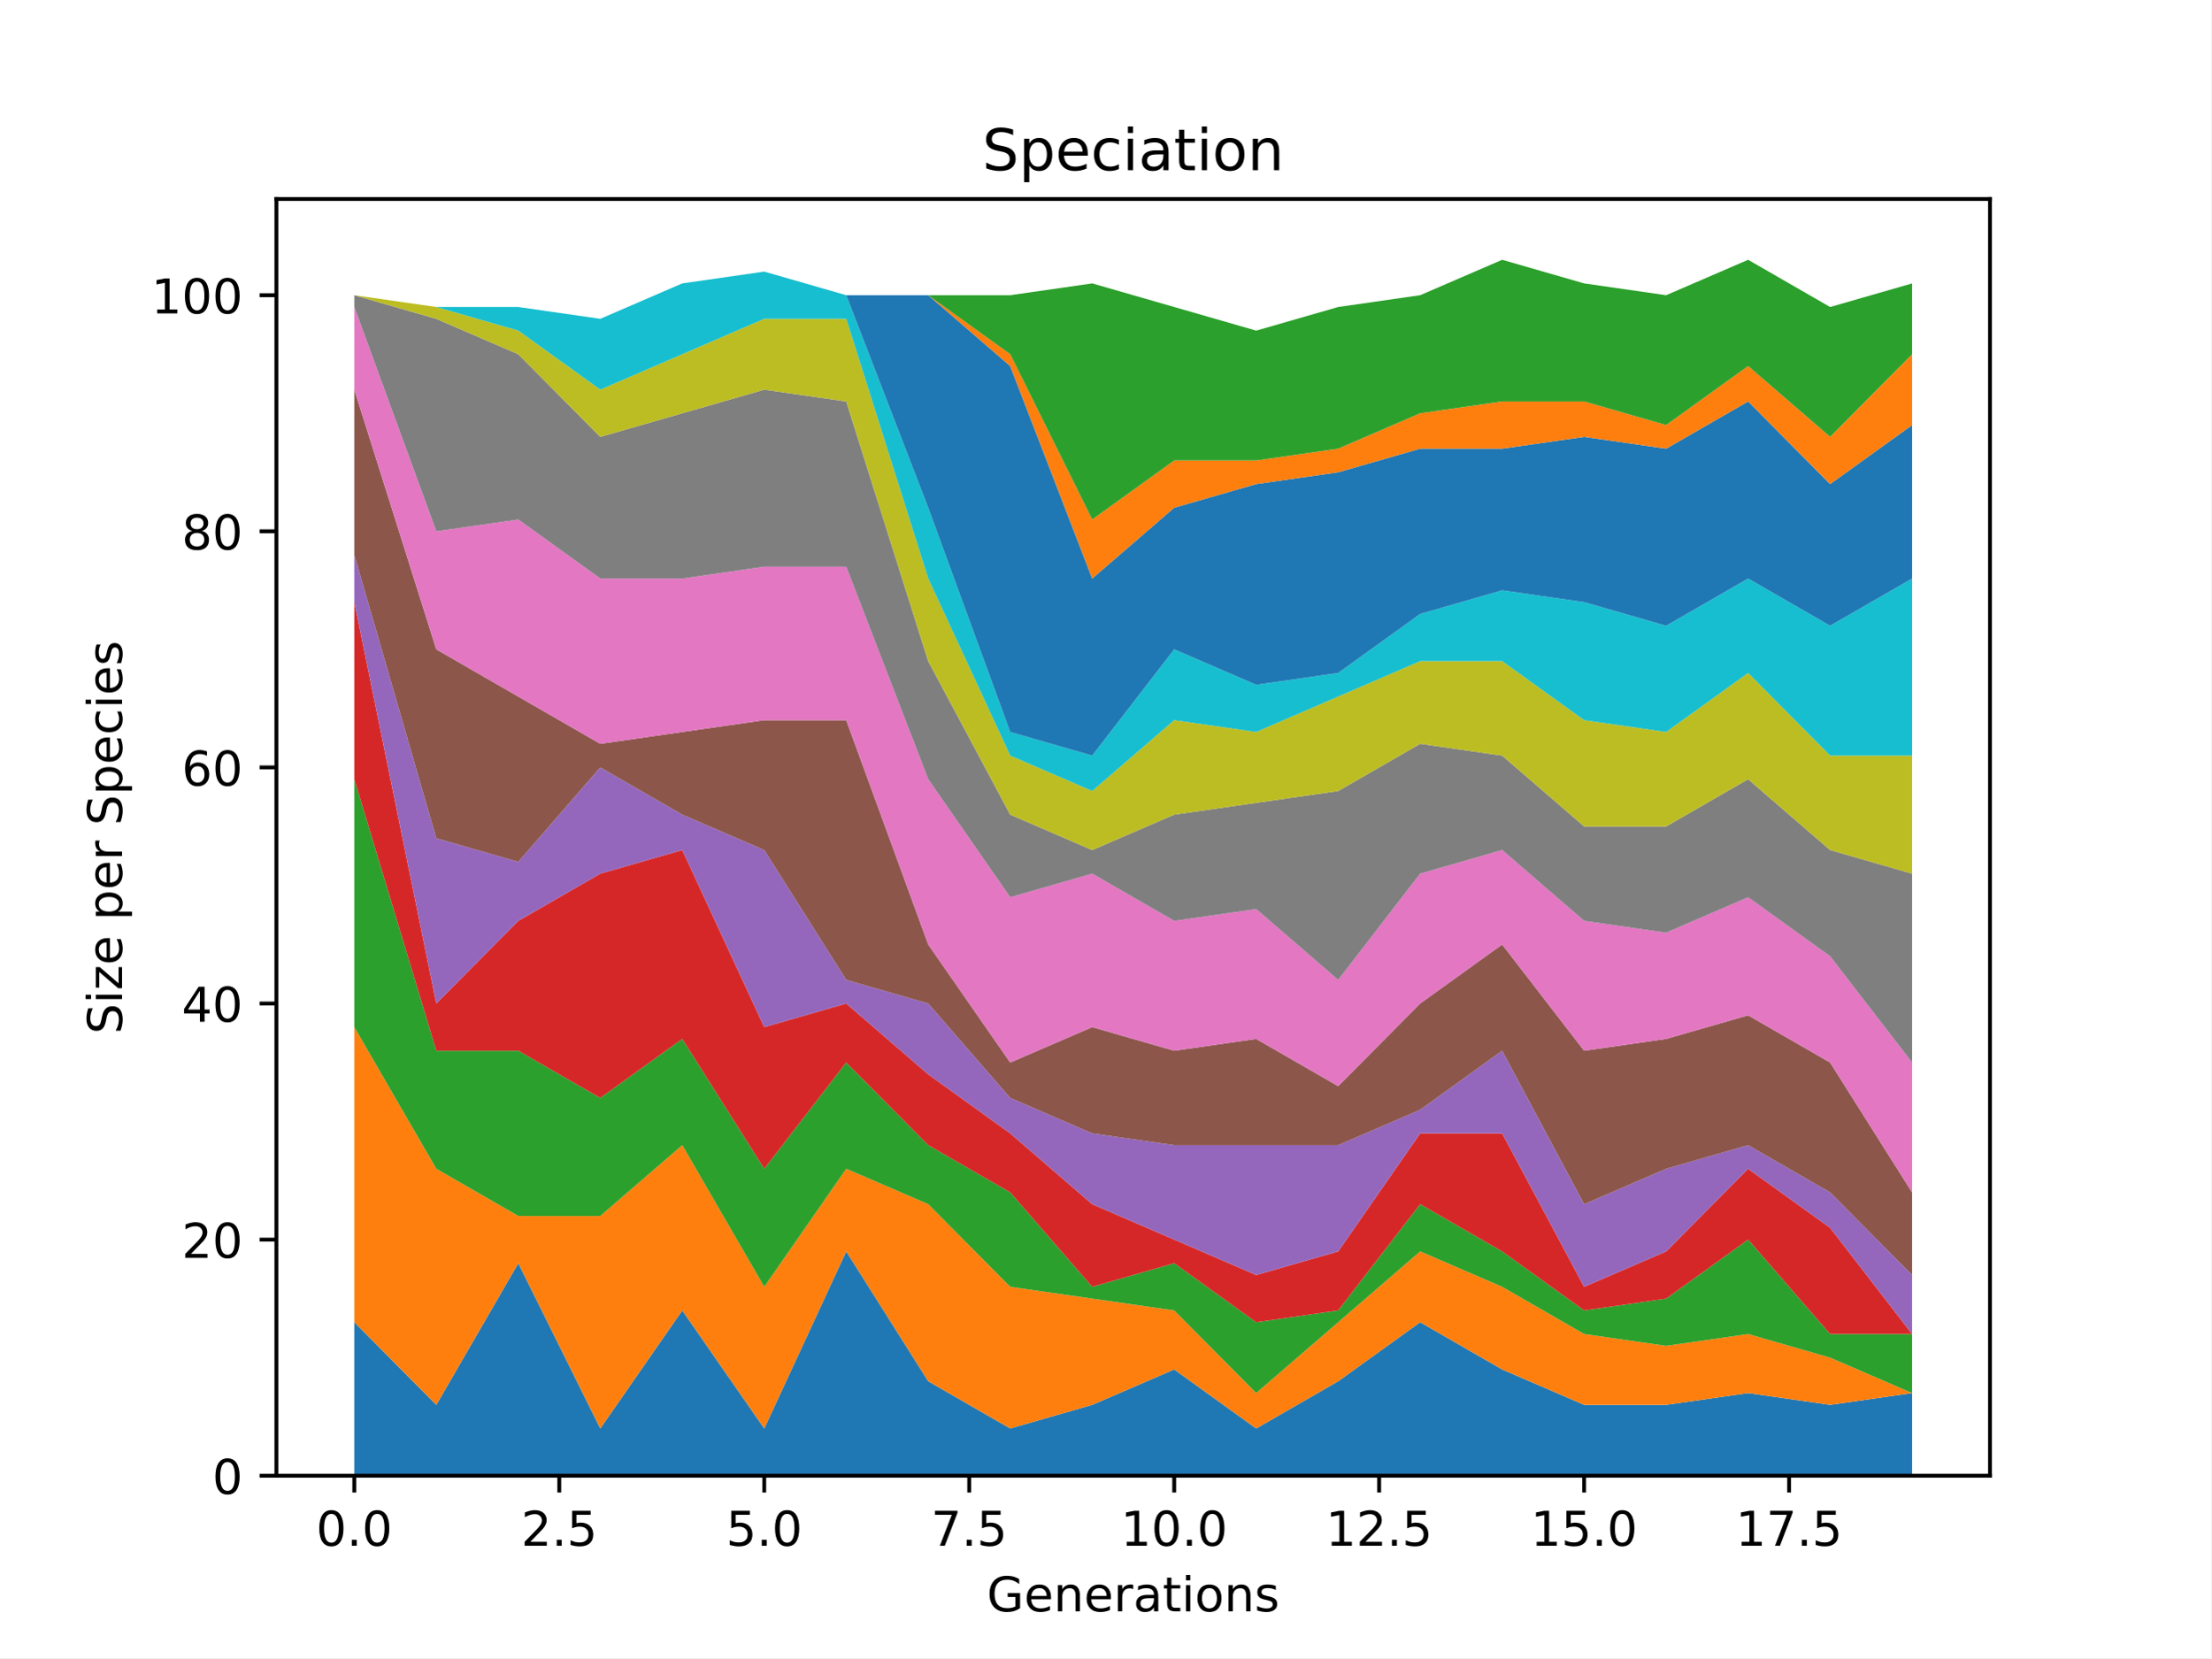
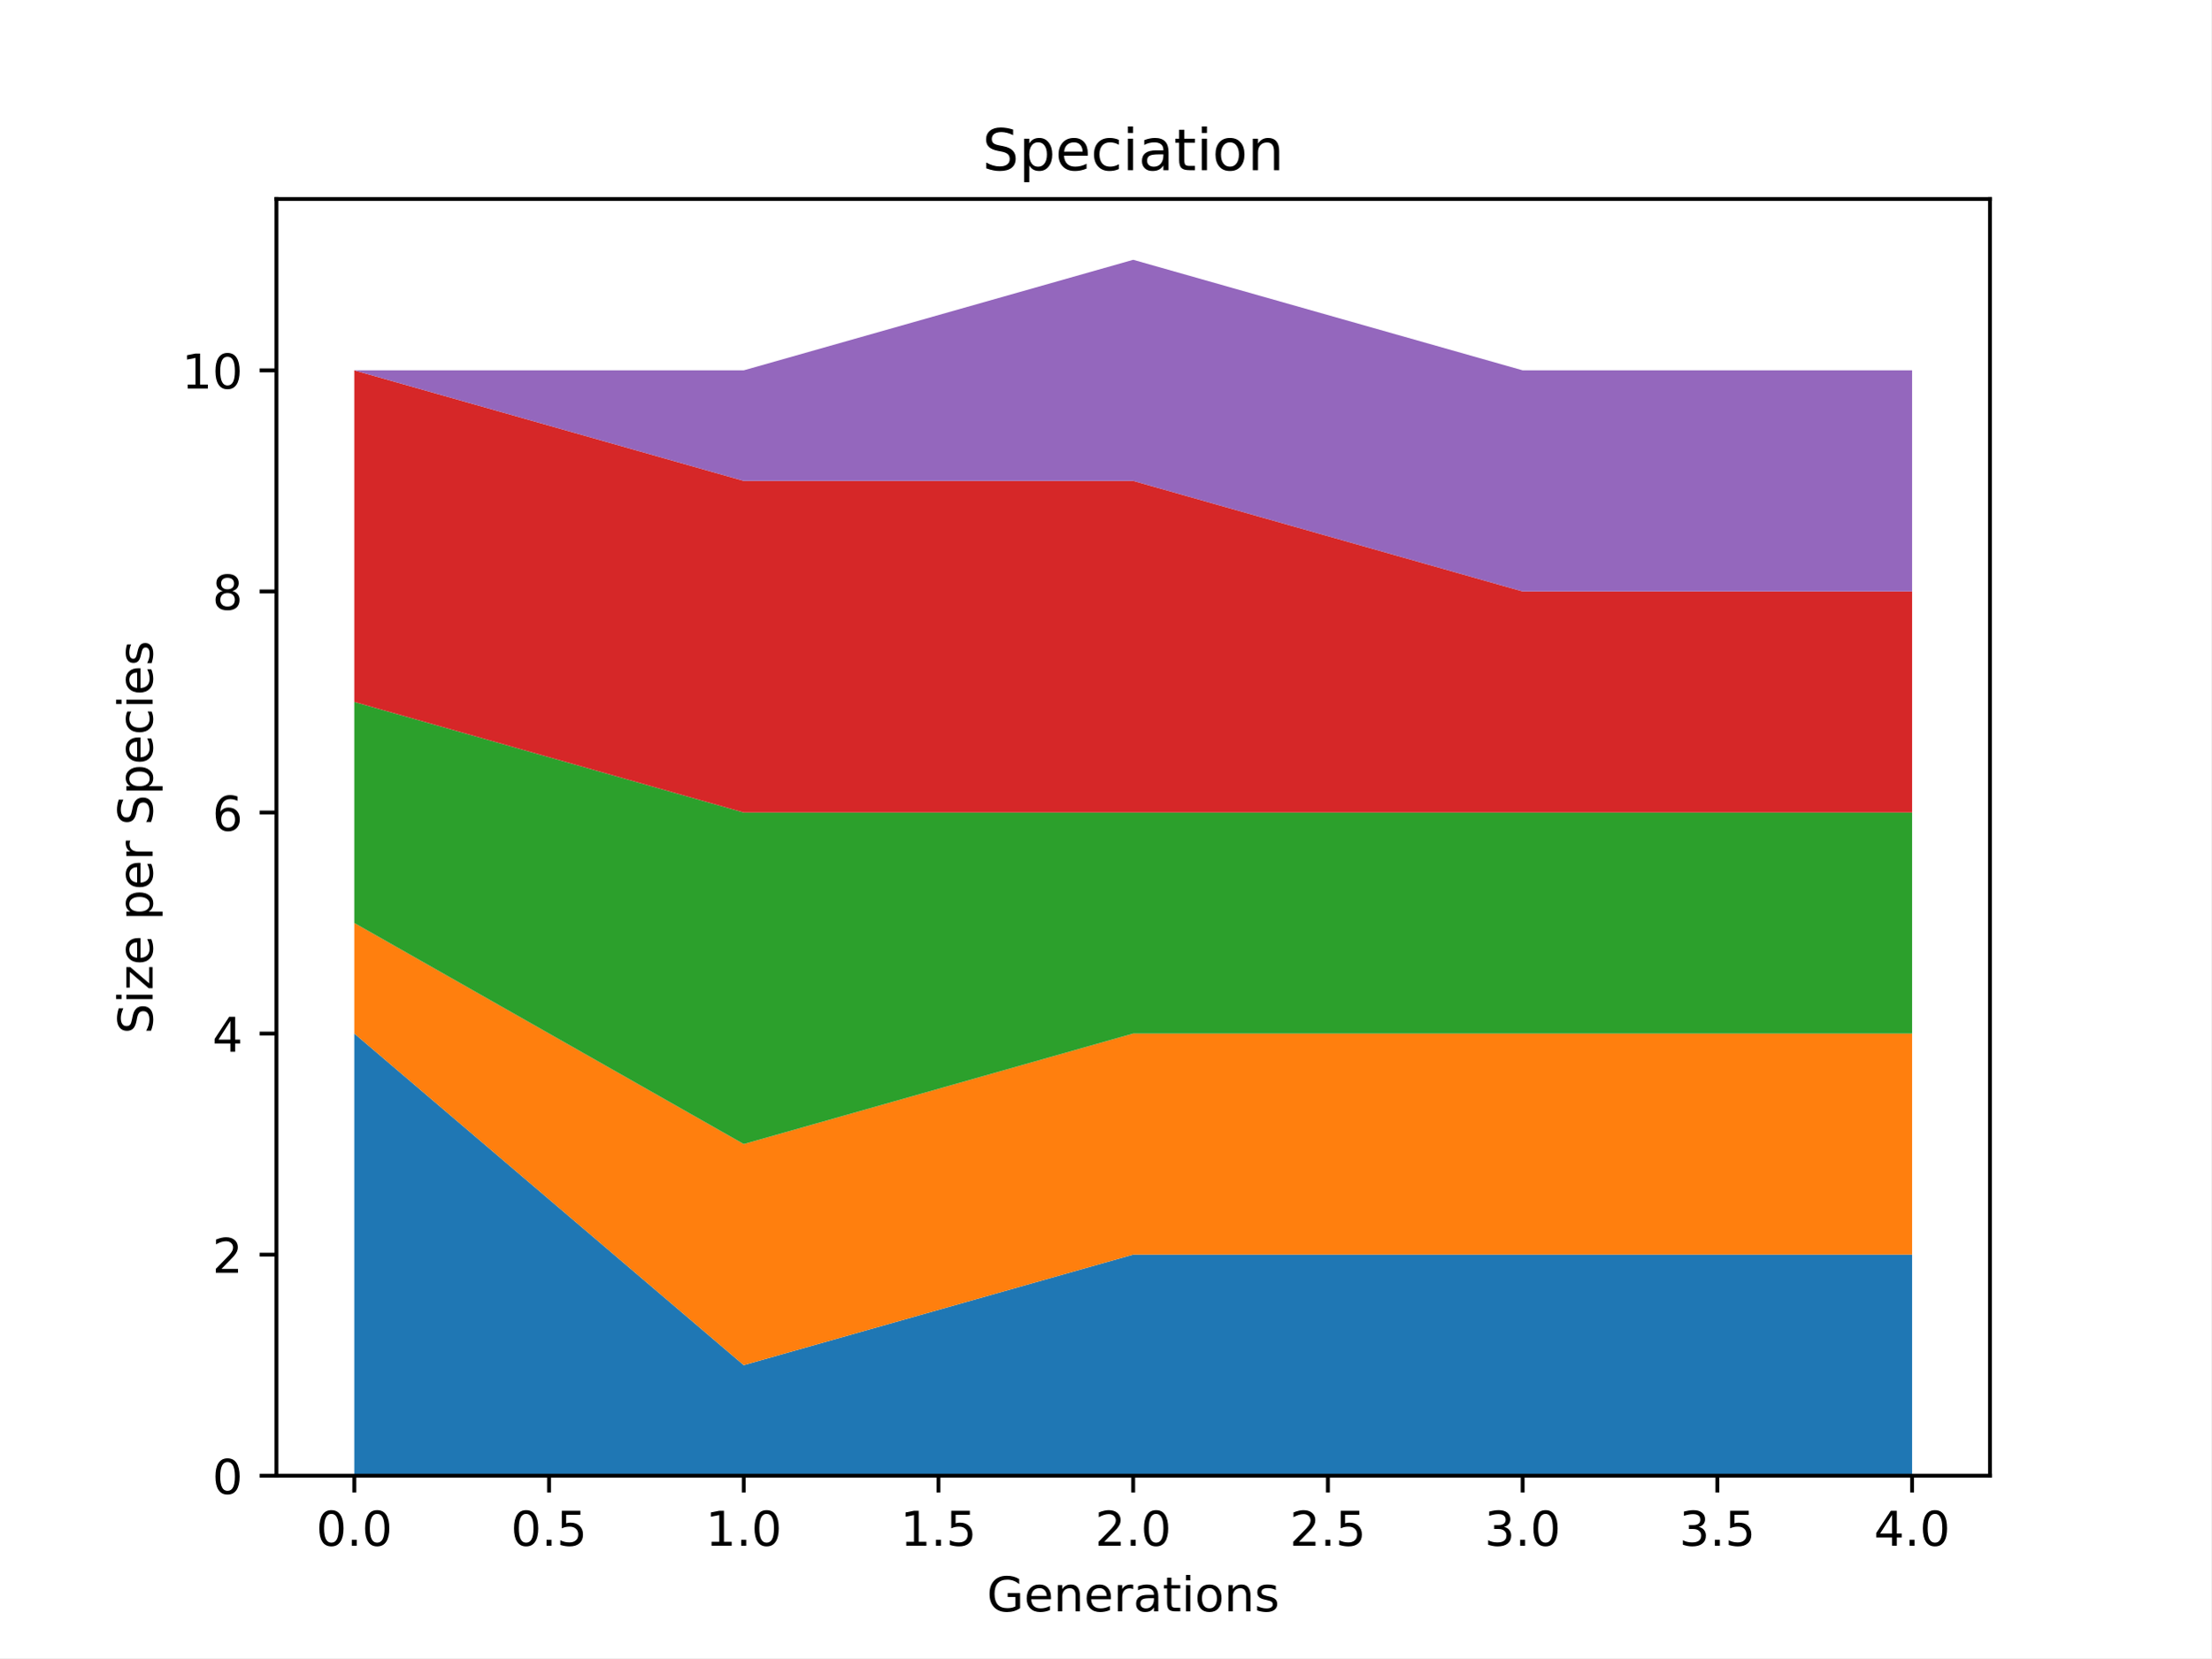
<svg xmlns="http://www.w3.org/2000/svg" xmlns:xlink="http://www.w3.org/1999/xlink" width="460.8pt" height="345.6pt" viewBox="0 0 460.8 345.6" version="1.1">
  <defs>
    <style type="text/css">*{stroke-linejoin: round; stroke-linecap: butt}</style>
  </defs>
  <g id="figure_1">
    <g id="patch_1">
      <path d="M 0 345.6  L 460.8 345.6  L 460.8 0  L 0 0  z " style="fill: #ffffff" />
    </g>
    <g id="axes_1">
      <g id="patch_2">
        <path d="M 57.6 307.584  L 414.72 307.584  L 414.72 41.472  L 57.6 41.472  z " style="fill: #ffffff" />
      </g>
      <g id="PolyCollection_1">
-         <path d="M 73.833 275.596  L 73.833 307.584  L 90.92 307.584  L 108.007 307.584  L 125.094 307.584  L 142.181 307.584  L 159.268 307.584  L 176.355 307.584  L 193.442 307.584  L 210.529 307.584  L 227.616 307.584  L 244.704 307.584  L 261.791 307.584  L 278.878 307.584  L 295.965 307.584  L 313.052 307.584  L 330.139 307.584  L 347.226 307.584  L 364.313 307.584  L 381.4 307.584  L 398.487 307.584  L 398.487 290.36  L 398.487 290.36  L 381.4 292.821  L 364.313 290.36  L 347.226 292.821  L 330.139 292.821  L 313.052 285.439  L 295.965 275.596  L 278.878 287.899  L 261.791 297.742  L 244.704 285.439  L 227.616 292.821  L 210.529 297.742  L 193.442 287.899  L 176.355 260.833  L 159.268 297.742  L 142.181 273.136  L 125.094 297.742  L 108.007 263.294  L 90.92 292.821  L 73.833 275.596  z " clip-path="url(#ped0fd57d33)" style="fill: #1f77b4" />
+         <path d="M 73.833 215.424  L 73.833 307.584  L 154.996 307.584  L 236.16 307.584  L 317.324 307.584  L 398.487 307.584  L 398.487 261.504  L 398.487 261.504  L 317.324 261.504  L 236.16 261.504  L 154.996 284.544  L 73.833 215.424  z " clip-path="url(#pbb67bbd42c)" style="fill: #1f77b4" />
      </g>
      <g id="PolyCollection_2">
-         <path d="M 73.833 214.082  L 73.833 275.596  L 90.92 292.821  L 108.007 263.294  L 125.094 297.742  L 142.181 273.136  L 159.268 297.742  L 176.355 260.833  L 193.442 287.899  L 210.529 297.742  L 227.616 292.821  L 244.704 285.439  L 261.791 297.742  L 278.878 287.899  L 295.965 275.596  L 313.052 285.439  L 330.139 292.821  L 347.226 292.821  L 364.313 290.36  L 381.4 292.821  L 398.487 290.36  L 398.487 290.36  L 398.487 290.36  L 381.4 282.978  L 364.313 278.057  L 347.226 280.518  L 330.139 278.057  L 313.052 268.215  L 295.965 260.833  L 278.878 275.596  L 261.791 290.36  L 244.704 273.136  L 227.616 270.675  L 210.529 268.215  L 193.442 250.991  L 176.355 243.609  L 159.268 268.215  L 142.181 238.688  L 125.094 253.451  L 108.007 253.451  L 90.92 243.609  L 73.833 214.082  z " clip-path="url(#ped0fd57d33)" style="fill: #ff7f0e" />
+         <path d="M 73.833 192.384  L 73.833 215.424  L 154.996 284.544  L 236.16 261.504  L 317.324 261.504  L 398.487 261.504  L 398.487 215.424  L 398.487 215.424  L 317.324 215.424  L 236.16 215.424  L 154.996 238.464  L 73.833 192.384  z " clip-path="url(#pbb67bbd42c)" style="fill: #ff7f0e" />
      </g>
      <g id="PolyCollection_3">
-         <path d="M 73.833 162.41  L 73.833 214.082  L 90.92 243.609  L 108.007 253.451  L 125.094 253.451  L 142.181 238.688  L 159.268 268.215  L 176.355 243.609  L 193.442 250.991  L 210.529 268.215  L 227.616 270.675  L 244.704 273.136  L 261.791 290.36  L 278.878 275.596  L 295.965 260.833  L 313.052 268.215  L 330.139 278.057  L 347.226 280.518  L 364.313 278.057  L 381.4 282.978  L 398.487 290.36  L 398.487 278.057  L 398.487 278.057  L 381.4 278.057  L 364.313 258.372  L 347.226 270.675  L 330.139 273.136  L 313.052 260.833  L 295.965 250.991  L 278.878 273.136  L 261.791 275.596  L 244.704 263.294  L 227.616 268.215  L 210.529 248.53  L 193.442 238.688  L 176.355 221.464  L 159.268 243.609  L 142.181 216.542  L 125.094 228.845  L 108.007 219.003  L 90.92 219.003  L 73.833 162.41  z " clip-path="url(#ped0fd57d33)" style="fill: #2ca02c" />
+         <path d="M 73.833 146.304  L 73.833 192.384  L 154.996 238.464  L 236.16 215.424  L 317.324 215.424  L 398.487 215.424  L 398.487 169.344  L 398.487 169.344  L 317.324 169.344  L 236.16 169.344  L 154.996 169.344  L 73.833 146.304  z " clip-path="url(#pbb67bbd42c)" style="fill: #2ca02c" />
      </g>
      <g id="PolyCollection_4">
-         <path d="M 73.833 125.501  L 73.833 162.41  L 90.92 219.003  L 108.007 219.003  L 125.094 228.845  L 142.181 216.542  L 159.268 243.609  L 176.355 221.464  L 193.442 238.688  L 210.529 248.53  L 227.616 268.215  L 244.704 263.294  L 261.791 275.596  L 278.878 273.136  L 295.965 250.991  L 313.052 260.833  L 330.139 273.136  L 347.226 270.675  L 364.313 258.372  L 381.4 278.057  L 398.487 278.057  L 398.487 278.057  L 398.487 278.057  L 381.4 255.912  L 364.313 243.609  L 347.226 260.833  L 330.139 268.215  L 313.052 236.227  L 295.965 236.227  L 278.878 260.833  L 261.791 265.754  L 244.704 258.372  L 227.616 250.991  L 210.529 236.227  L 193.442 223.924  L 176.355 209.161  L 159.268 214.082  L 142.181 177.173  L 125.094 182.094  L 108.007 191.937  L 90.92 209.161  L 73.833 125.501  z " clip-path="url(#ped0fd57d33)" style="fill: #d62728" />
+         <path d="M 73.833 77.184  L 73.833 146.304  L 154.996 169.344  L 236.16 169.344  L 317.324 169.344  L 398.487 169.344  L 398.487 123.264  L 398.487 123.264  L 317.324 123.264  L 236.16 100.224  L 154.996 100.224  L 73.833 77.184  z " clip-path="url(#pbb67bbd42c)" style="fill: #d62728" />
      </g>
      <g id="PolyCollection_5">
-         <path d="M 73.833 115.659  L 73.833 125.501  L 90.92 209.161  L 108.007 191.937  L 125.094 182.094  L 142.181 177.173  L 159.268 214.082  L 176.355 209.161  L 193.442 223.924  L 210.529 236.227  L 227.616 250.991  L 244.704 258.372  L 261.791 265.754  L 278.878 260.833  L 295.965 236.227  L 313.052 236.227  L 330.139 268.215  L 347.226 260.833  L 364.313 243.609  L 381.4 255.912  L 398.487 278.057  L 398.487 265.754  L 398.487 265.754  L 381.4 248.53  L 364.313 238.688  L 347.226 243.609  L 330.139 250.991  L 313.052 219.003  L 295.965 231.306  L 278.878 238.688  L 261.791 238.688  L 244.704 238.688  L 227.616 236.227  L 210.529 228.845  L 193.442 209.161  L 176.355 204.24  L 159.268 177.173  L 142.181 169.791  L 125.094 159.949  L 108.007 179.634  L 90.92 174.713  L 73.833 115.659  z " clip-path="url(#ped0fd57d33)" style="fill: #9467bd" />
-       </g>
-       <g id="PolyCollection_6">
-         <path d="M 73.833 81.21  L 73.833 115.659  L 90.92 174.713  L 108.007 179.634  L 125.094 159.949  L 142.181 169.791  L 159.268 177.173  L 176.355 204.24  L 193.442 209.161  L 210.529 228.845  L 227.616 236.227  L 244.704 238.688  L 261.791 238.688  L 278.878 238.688  L 295.965 231.306  L 313.052 219.003  L 330.139 250.991  L 347.226 243.609  L 364.313 238.688  L 381.4 248.53  L 398.487 265.754  L 398.487 248.53  L 398.487 248.53  L 381.4 221.464  L 364.313 211.621  L 347.226 216.542  L 330.139 219.003  L 313.052 196.858  L 295.965 209.161  L 278.878 226.385  L 261.791 216.542  L 244.704 219.003  L 227.616 214.082  L 210.529 221.464  L 193.442 196.858  L 176.355 150.107  L 159.268 150.107  L 142.181 152.567  L 125.094 155.028  L 108.007 145.186  L 90.92 135.343  L 73.833 81.21  z " clip-path="url(#ped0fd57d33)" style="fill: #8c564b" />
-       </g>
-       <g id="PolyCollection_7">
-         <path d="M 73.833 63.986  L 73.833 81.21  L 90.92 135.343  L 108.007 145.186  L 125.094 155.028  L 142.181 152.567  L 159.268 150.107  L 176.355 150.107  L 193.442 196.858  L 210.529 221.464  L 227.616 214.082  L 244.704 219.003  L 261.791 216.542  L 278.878 226.385  L 295.965 209.161  L 313.052 196.858  L 330.139 219.003  L 347.226 216.542  L 364.313 211.621  L 381.4 221.464  L 398.487 248.53  L 398.487 221.464  L 398.487 221.464  L 381.4 199.318  L 364.313 187.015  L 347.226 194.397  L 330.139 191.937  L 313.052 177.173  L 295.965 182.094  L 278.878 204.24  L 261.791 189.476  L 244.704 191.937  L 227.616 182.094  L 210.529 187.015  L 193.442 162.41  L 176.355 118.119  L 159.268 118.119  L 142.181 120.58  L 125.094 120.58  L 108.007 108.277  L 90.92 110.737  L 73.833 63.986  z " clip-path="url(#ped0fd57d33)" style="fill: #e377c2" />
-       </g>
-       <g id="PolyCollection_8">
-         <path d="M 73.833 61.526  L 73.833 63.986  L 90.92 110.737  L 108.007 108.277  L 125.094 120.58  L 142.181 120.58  L 159.268 118.119  L 176.355 118.119  L 193.442 162.41  L 210.529 187.015  L 227.616 182.094  L 244.704 191.937  L 261.791 189.476  L 278.878 204.24  L 295.965 182.094  L 313.052 177.173  L 330.139 191.937  L 347.226 194.397  L 364.313 187.015  L 381.4 199.318  L 398.487 221.464  L 398.487 182.094  L 398.487 182.094  L 381.4 177.173  L 364.313 162.41  L 347.226 172.252  L 330.139 172.252  L 313.052 157.488  L 295.965 155.028  L 278.878 164.87  L 261.791 167.331  L 244.704 169.791  L 227.616 177.173  L 210.529 169.791  L 193.442 137.804  L 176.355 83.671  L 159.268 81.21  L 142.181 86.132  L 125.094 91.053  L 108.007 73.829  L 90.92 66.447  L 73.833 61.526  z " clip-path="url(#ped0fd57d33)" style="fill: #7f7f7f" />
-       </g>
-       <g id="PolyCollection_9">
-         <path d="M 73.833 61.526  L 73.833 61.526  L 90.92 66.447  L 108.007 73.829  L 125.094 91.053  L 142.181 86.132  L 159.268 81.21  L 176.355 83.671  L 193.442 137.804  L 210.529 169.791  L 227.616 177.173  L 244.704 169.791  L 261.791 167.331  L 278.878 164.87  L 295.965 155.028  L 313.052 157.488  L 330.139 172.252  L 347.226 172.252  L 364.313 162.41  L 381.4 177.173  L 398.487 182.094  L 398.487 157.488  L 398.487 157.488  L 381.4 157.488  L 364.313 140.264  L 347.226 152.567  L 330.139 150.107  L 313.052 137.804  L 295.965 137.804  L 278.878 145.186  L 261.791 152.567  L 244.704 150.107  L 227.616 164.87  L 210.529 157.488  L 193.442 120.58  L 176.355 66.447  L 159.268 66.447  L 142.181 73.829  L 125.094 81.21  L 108.007 68.907  L 90.92 63.986  L 73.833 61.526  z " clip-path="url(#ped0fd57d33)" style="fill: #bcbd22" />
-       </g>
-       <g id="PolyCollection_10">
-         <path d="M 73.833 61.526  L 73.833 61.526  L 90.92 63.986  L 108.007 68.907  L 125.094 81.21  L 142.181 73.829  L 159.268 66.447  L 176.355 66.447  L 193.442 120.58  L 210.529 157.488  L 227.616 164.87  L 244.704 150.107  L 261.791 152.567  L 278.878 145.186  L 295.965 137.804  L 313.052 137.804  L 330.139 150.107  L 347.226 152.567  L 364.313 140.264  L 381.4 157.488  L 398.487 157.488  L 398.487 120.58  L 398.487 120.58  L 381.4 130.422  L 364.313 120.58  L 347.226 130.422  L 330.139 125.501  L 313.052 123.04  L 295.965 127.961  L 278.878 140.264  L 261.791 142.725  L 244.704 135.343  L 227.616 157.488  L 210.529 152.567  L 193.442 105.816  L 176.355 61.526  L 159.268 56.605  L 142.181 59.065  L 125.094 66.447  L 108.007 63.986  L 90.92 63.986  L 73.833 61.526  z " clip-path="url(#ped0fd57d33)" style="fill: #17becf" />
-       </g>
-       <g id="PolyCollection_11">
-         <path d="M 73.833 61.526  L 73.833 61.526  L 90.92 63.986  L 108.007 63.986  L 125.094 66.447  L 142.181 59.065  L 159.268 56.605  L 176.355 61.526  L 193.442 105.816  L 210.529 152.567  L 227.616 157.488  L 244.704 135.343  L 261.791 142.725  L 278.878 140.264  L 295.965 127.961  L 313.052 123.04  L 330.139 125.501  L 347.226 130.422  L 364.313 120.58  L 381.4 130.422  L 398.487 120.58  L 398.487 88.592  L 398.487 88.592  L 381.4 100.895  L 364.313 83.671  L 347.226 93.513  L 330.139 91.053  L 313.052 93.513  L 295.965 93.513  L 278.878 98.434  L 261.791 100.895  L 244.704 105.816  L 227.616 120.58  L 210.529 76.289  L 193.442 61.526  L 176.355 61.526  L 159.268 56.605  L 142.181 59.065  L 125.094 66.447  L 108.007 63.986  L 90.92 63.986  L 73.833 61.526  z " clip-path="url(#ped0fd57d33)" style="fill: #1f77b4" />
-       </g>
-       <g id="PolyCollection_12">
-         <path d="M 73.833 61.526  L 73.833 61.526  L 90.92 63.986  L 108.007 63.986  L 125.094 66.447  L 142.181 59.065  L 159.268 56.605  L 176.355 61.526  L 193.442 61.526  L 210.529 76.289  L 227.616 120.58  L 244.704 105.816  L 261.791 100.895  L 278.878 98.434  L 295.965 93.513  L 313.052 93.513  L 330.139 91.053  L 347.226 93.513  L 364.313 83.671  L 381.4 100.895  L 398.487 88.592  L 398.487 73.829  L 398.487 73.829  L 381.4 91.053  L 364.313 76.289  L 347.226 88.592  L 330.139 83.671  L 313.052 83.671  L 295.965 86.132  L 278.878 93.513  L 261.791 95.974  L 244.704 95.974  L 227.616 108.277  L 210.529 73.829  L 193.442 61.526  L 176.355 61.526  L 159.268 56.605  L 142.181 59.065  L 125.094 66.447  L 108.007 63.986  L 90.92 63.986  L 73.833 61.526  z " clip-path="url(#ped0fd57d33)" style="fill: #ff7f0e" />
-       </g>
-       <g id="PolyCollection_13">
-         <path d="M 73.833 61.526  L 73.833 61.526  L 90.92 63.986  L 108.007 63.986  L 125.094 66.447  L 142.181 59.065  L 159.268 56.605  L 176.355 61.526  L 193.442 61.526  L 210.529 73.829  L 227.616 108.277  L 244.704 95.974  L 261.791 95.974  L 278.878 93.513  L 295.965 86.132  L 313.052 83.671  L 330.139 83.671  L 347.226 88.592  L 364.313 76.289  L 381.4 91.053  L 398.487 73.829  L 398.487 59.065  L 398.487 59.065  L 381.4 63.986  L 364.313 54.144  L 347.226 61.526  L 330.139 59.065  L 313.052 54.144  L 295.965 61.526  L 278.878 63.986  L 261.791 68.907  L 244.704 63.986  L 227.616 59.065  L 210.529 61.526  L 193.442 61.526  L 176.355 61.526  L 159.268 56.605  L 142.181 59.065  L 125.094 66.447  L 108.007 63.986  L 90.92 63.986  L 73.833 61.526  z " clip-path="url(#ped0fd57d33)" style="fill: #2ca02c" />
+         <path d="M 73.833 77.184  L 73.833 77.184  L 154.996 100.224  L 236.16 100.224  L 317.324 123.264  L 398.487 123.264  L 398.487 77.184  L 398.487 77.184  L 317.324 77.184  L 236.16 54.144  L 154.996 77.184  L 73.833 77.184  z " clip-path="url(#pbb67bbd42c)" style="fill: #9467bd" />
      </g>
      <g id="matplotlib.axis_1">
        <g id="xtick_1">
          <g id="line2d_1">
            <defs>
-               <path id="mc9fefaf614" d="M 0 0  L 0 3.5  " style="stroke: #000000; stroke-width: 0.8" />
+               <path id="m081d6804fe" d="M 0 0  L 0 3.5  " style="stroke: #000000; stroke-width: 0.8" />
            </defs>
            <g>
-               <use xlink:href="#mc9fefaf614" x="73.833" y="307.584" style="stroke: #000000; stroke-width: 0.8" />
+               <use xlink:href="#m081d6804fe" x="73.833" y="307.584" style="stroke: #000000; stroke-width: 0.8" />
            </g>
          </g>
          <g id="text_1">
-             <g transform="translate(65.88116 322.1824)scale(0.1 -0.1)">
+             <g transform="translate(65.88116 322.1824) scale(0.1 -0.1)">
              <defs>
                <path id="DejaVuSans-30" d="M 2034 4250  Q 1547 4250 1301 3770  Q 1056 3291 1056 2328  Q 1056 1369 1301 889  Q 1547 409 2034 409  Q 2525 409 2770 889  Q 3016 1369 3016 2328  Q 3016 3291 2770 3770  Q 2525 4250 2034 4250  z M 2034 4750  Q 2819 4750 3233 4129  Q 3647 3509 3647 2328  Q 3647 1150 3233 529  Q 2819 -91 2034 -91  Q 1250 -91 836 529  Q 422 1150 422 2328  Q 422 3509 836 4129  Q 1250 4750 2034 4750  z " transform="scale(0.015625)" />
                <path id="DejaVuSans-2e" d="M 684 794  L 1344 794  L 1344 0  L 684 0  L 684 794  z " transform="scale(0.015625)" />
              </defs>
              <use xlink:href="#DejaVuSans-30" />
              <use xlink:href="#DejaVuSans-2e" x="63.623" />
              <use xlink:href="#DejaVuSans-30" x="95.41" />
            </g>
          </g>
        </g>
        <g id="xtick_2">
          <g id="line2d_2">
            <g>
-               <use xlink:href="#mc9fefaf614" x="116.55" y="307.584" style="stroke: #000000; stroke-width: 0.8" />
+               <use xlink:href="#m081d6804fe" x="114.415" y="307.584" style="stroke: #000000; stroke-width: 0.8" />
            </g>
          </g>
          <g id="text_2">
-             <g transform="translate(108.5989 322.1824)scale(0.1 -0.1)">
-               <defs>
-                 <path id="DejaVuSans-32" d="M 1228 531  L 3431 531  L 3431 0  L 469 0  L 469 531  Q 828 903 1448 1529  Q 2069 2156 2228 2338  Q 2531 2678 2651 2914  Q 2772 3150 2772 3378  Q 2772 3750 2511 3984  Q 2250 4219 1831 4219  Q 1534 4219 1204 4116  Q 875 4013 500 3803  L 500 4441  Q 881 4594 1212 4672  Q 1544 4750 1819 4750  Q 2544 4750 2975 4387  Q 3406 4025 3406 3419  Q 3406 3131 3298 2873  Q 3191 2616 2906 2266  Q 2828 2175 2409 1742  Q 1991 1309 1228 531  z " transform="scale(0.015625)" />
+             <g transform="translate(106.463 322.1824) scale(0.1 -0.1)">
+               <defs>
                <path id="DejaVuSans-35" d="M 691 4666  L 3169 4666  L 3169 4134  L 1269 4134  L 1269 2991  Q 1406 3038 1543 3061  Q 1681 3084 1819 3084  Q 2600 3084 3056 2656  Q 3513 2228 3513 1497  Q 3513 744 3044 326  Q 2575 -91 1722 -91  Q 1428 -91 1123 -41  Q 819 9 494 109  L 494 744  Q 775 591 1075 516  Q 1375 441 1709 441  Q 2250 441 2565 725  Q 2881 1009 2881 1497  Q 2881 1984 2565 2268  Q 2250 2553 1709 2553  Q 1456 2553 1204 2497  Q 953 2441 691 2322  L 691 4666  z " transform="scale(0.015625)" />
              </defs>
-               <use xlink:href="#DejaVuSans-32" />
+               <use xlink:href="#DejaVuSans-30" />
              <use xlink:href="#DejaVuSans-2e" x="63.623" />
              <use xlink:href="#DejaVuSans-35" x="95.41" />
            </g>
          </g>
        </g>
        <g id="xtick_3">
          <g id="line2d_3">
            <g>
-               <use xlink:href="#mc9fefaf614" x="159.268" y="307.584" style="stroke: #000000; stroke-width: 0.8" />
+               <use xlink:href="#m081d6804fe" x="154.996" y="307.584" style="stroke: #000000; stroke-width: 0.8" />
            </g>
          </g>
          <g id="text_3">
-             <g transform="translate(151.3166 322.1824)scale(0.1 -0.1)">
-               <use xlink:href="#DejaVuSans-35" />
+             <g transform="translate(147.0448 322.1824) scale(0.1 -0.1)">
+               <defs>
+                 <path id="DejaVuSans-31" d="M 794 531  L 1825 531  L 1825 4091  L 703 3866  L 703 4441  L 1819 4666  L 2450 4666  L 2450 531  L 3481 531  L 3481 0  L 794 0  L 794 531  z " transform="scale(0.015625)" />
+               </defs>
+               <use xlink:href="#DejaVuSans-31" />
              <use xlink:href="#DejaVuSans-2e" x="63.623" />
              <use xlink:href="#DejaVuSans-30" x="95.41" />
            </g>
          </g>
        </g>
        <g id="xtick_4">
          <g id="line2d_4">
            <g>
-               <use xlink:href="#mc9fefaf614" x="201.986" y="307.584" style="stroke: #000000; stroke-width: 0.8" />
+               <use xlink:href="#m081d6804fe" x="195.578" y="307.584" style="stroke: #000000; stroke-width: 0.8" />
            </g>
          </g>
          <g id="text_4">
-             <g transform="translate(194.0343 322.1824)scale(0.1 -0.1)">
-               <defs>
-                 <path id="DejaVuSans-37" d="M 525 4666  L 3525 4666  L 3525 4397  L 1831 0  L 1172 0  L 2766 4134  L 525 4134  L 525 4666  z " transform="scale(0.015625)" />
-               </defs>
-               <use xlink:href="#DejaVuSans-37" />
+             <g transform="translate(187.6266 322.1824) scale(0.1 -0.1)">
+               <use xlink:href="#DejaVuSans-31" />
              <use xlink:href="#DejaVuSans-2e" x="63.623" />
              <use xlink:href="#DejaVuSans-35" x="95.41" />
            </g>
          </g>
        </g>
        <g id="xtick_5">
          <g id="line2d_5">
            <g>
-               <use xlink:href="#mc9fefaf614" x="244.704" y="307.584" style="stroke: #000000; stroke-width: 0.8" />
+               <use xlink:href="#m081d6804fe" x="236.16" y="307.584" style="stroke: #000000; stroke-width: 0.8" />
            </g>
          </g>
          <g id="text_5">
-             <g transform="translate(233.5707 322.1824)scale(0.1 -0.1)">
-               <defs>
-                 <path id="DejaVuSans-31" d="M 794 531  L 1825 531  L 1825 4091  L 703 3866  L 703 4441  L 1819 4666  L 2450 4666  L 2450 531  L 3481 531  L 3481 0  L 794 0  L 794 531  z " transform="scale(0.015625)" />
-               </defs>
-               <use xlink:href="#DejaVuSans-31" />
-               <use xlink:href="#DejaVuSans-30" x="63.623" />
-               <use xlink:href="#DejaVuSans-2e" x="127.246" />
-               <use xlink:href="#DejaVuSans-30" x="159.033" />
+             <g transform="translate(228.2084 322.1824) scale(0.1 -0.1)">
+               <defs>
+                 <path id="DejaVuSans-32" d="M 1228 531  L 3431 531  L 3431 0  L 469 0  L 469 531  Q 828 903 1448 1529  Q 2069 2156 2228 2338  Q 2531 2678 2651 2914  Q 2772 3150 2772 3378  Q 2772 3750 2511 3984  Q 2250 4219 1831 4219  Q 1534 4219 1204 4116  Q 875 4013 500 3803  L 500 4441  Q 881 4594 1212 4672  Q 1544 4750 1819 4750  Q 2544 4750 2975 4387  Q 3406 4025 3406 3419  Q 3406 3131 3298 2873  Q 3191 2616 2906 2266  Q 2828 2175 2409 1742  Q 1991 1309 1228 531  z " transform="scale(0.015625)" />
+               </defs>
+               <use xlink:href="#DejaVuSans-32" />
+               <use xlink:href="#DejaVuSans-2e" x="63.623" />
+               <use xlink:href="#DejaVuSans-30" x="95.41" />
            </g>
          </g>
        </g>
        <g id="xtick_6">
          <g id="line2d_6">
            <g>
-               <use xlink:href="#mc9fefaf614" x="287.421" y="307.584" style="stroke: #000000; stroke-width: 0.8" />
+               <use xlink:href="#m081d6804fe" x="276.742" y="307.584" style="stroke: #000000; stroke-width: 0.8" />
            </g>
          </g>
          <g id="text_6">
-             <g transform="translate(276.2884 322.1824)scale(0.1 -0.1)">
-               <use xlink:href="#DejaVuSans-31" />
-               <use xlink:href="#DejaVuSans-32" x="63.623" />
-               <use xlink:href="#DejaVuSans-2e" x="127.246" />
-               <use xlink:href="#DejaVuSans-35" x="159.033" />
+             <g transform="translate(268.7903 322.1824) scale(0.1 -0.1)">
+               <use xlink:href="#DejaVuSans-32" />
+               <use xlink:href="#DejaVuSans-2e" x="63.623" />
+               <use xlink:href="#DejaVuSans-35" x="95.41" />
            </g>
          </g>
        </g>
        <g id="xtick_7">
          <g id="line2d_7">
            <g>
-               <use xlink:href="#mc9fefaf614" x="330.139" y="307.584" style="stroke: #000000; stroke-width: 0.8" />
+               <use xlink:href="#m081d6804fe" x="317.324" y="307.584" style="stroke: #000000; stroke-width: 0.8" />
            </g>
          </g>
          <g id="text_7">
-             <g transform="translate(319.0061 322.1824)scale(0.1 -0.1)">
-               <use xlink:href="#DejaVuSans-31" />
-               <use xlink:href="#DejaVuSans-35" x="63.623" />
-               <use xlink:href="#DejaVuSans-2e" x="127.246" />
-               <use xlink:href="#DejaVuSans-30" x="159.033" />
+             <g transform="translate(309.3721 322.1824) scale(0.1 -0.1)">
+               <defs>
+                 <path id="DejaVuSans-33" d="M 2597 2516  Q 3050 2419 3304 2112  Q 3559 1806 3559 1356  Q 3559 666 3084 287  Q 2609 -91 1734 -91  Q 1441 -91 1130 -33  Q 819 25 488 141  L 488 750  Q 750 597 1062 519  Q 1375 441 1716 441  Q 2309 441 2620 675  Q 2931 909 2931 1356  Q 2931 1769 2642 2001  Q 2353 2234 1838 2234  L 1294 2234  L 1294 2753  L 1863 2753  Q 2328 2753 2575 2939  Q 2822 3125 2822 3475  Q 2822 3834 2567 4026  Q 2313 4219 1838 4219  Q 1578 4219 1281 4162  Q 984 4106 628 3988  L 628 4550  Q 988 4650 1302 4700  Q 1616 4750 1894 4750  Q 2613 4750 3031 4423  Q 3450 4097 3450 3541  Q 3450 3153 3228 2886  Q 3006 2619 2597 2516  z " transform="scale(0.015625)" />
+               </defs>
+               <use xlink:href="#DejaVuSans-33" />
+               <use xlink:href="#DejaVuSans-2e" x="63.623" />
+               <use xlink:href="#DejaVuSans-30" x="95.41" />
            </g>
          </g>
        </g>
        <g id="xtick_8">
          <g id="line2d_8">
            <g>
-               <use xlink:href="#mc9fefaf614" x="372.857" y="307.584" style="stroke: #000000; stroke-width: 0.8" />
+               <use xlink:href="#m081d6804fe" x="357.905" y="307.584" style="stroke: #000000; stroke-width: 0.8" />
            </g>
          </g>
          <g id="text_8">
-             <g transform="translate(361.7238 322.1824)scale(0.1 -0.1)">
-               <use xlink:href="#DejaVuSans-31" />
-               <use xlink:href="#DejaVuSans-37" x="63.623" />
-               <use xlink:href="#DejaVuSans-2e" x="127.246" />
-               <use xlink:href="#DejaVuSans-35" x="159.033" />
-             </g>
-           </g>
-         </g>
-         <g id="text_9">
-           <g transform="translate(205.6623 335.8606)scale(0.1 -0.1)">
+             <g transform="translate(349.9539 322.1824) scale(0.1 -0.1)">
+               <use xlink:href="#DejaVuSans-33" />
+               <use xlink:href="#DejaVuSans-2e" x="63.623" />
+               <use xlink:href="#DejaVuSans-35" x="95.41" />
+             </g>
+           </g>
+         </g>
+         <g id="xtick_9">
+           <g id="line2d_9">
+             <g>
+               <use xlink:href="#m081d6804fe" x="398.487" y="307.584" style="stroke: #000000; stroke-width: 0.8" />
+             </g>
+           </g>
+           <g id="text_9">
+             <g transform="translate(390.5357 322.1824) scale(0.1 -0.1)">
+               <defs>
+                 <path id="DejaVuSans-34" d="M 2419 4116  L 825 1625  L 2419 1625  L 2419 4116  z M 2253 4666  L 3047 4666  L 3047 1625  L 3713 1625  L 3713 1100  L 3047 1100  L 3047 0  L 2419 0  L 2419 1100  L 313 1100  L 313 1709  L 2253 4666  z " transform="scale(0.015625)" />
+               </defs>
+               <use xlink:href="#DejaVuSans-34" />
+               <use xlink:href="#DejaVuSans-2e" x="63.623" />
+               <use xlink:href="#DejaVuSans-30" x="95.41" />
+             </g>
+           </g>
+         </g>
+         <g id="text_10">
+           <g transform="translate(205.6623 335.8606) scale(0.1 -0.1)">
            <defs>
              <path id="DejaVuSans-47" d="M 3809 666  L 3809 1919  L 2778 1919  L 2778 2438  L 4434 2438  L 4434 434  Q 4069 175 3628 42  Q 3188 -91 2688 -91  Q 1594 -91 976 548  Q 359 1188 359 2328  Q 359 3472 976 4111  Q 1594 4750 2688 4750  Q 3144 4750 3555 4637  Q 3966 4525 4313 4306  L 4313 3634  Q 3963 3931 3569 4081  Q 3175 4231 2741 4231  Q 1884 4231 1454 3753  Q 1025 3275 1025 2328  Q 1025 1384 1454 906  Q 1884 428 2741 428  Q 3075 428 3337 486  Q 3600 544 3809 666  z " transform="scale(0.015625)" />
              <path id="DejaVuSans-65" d="M 3597 1894  L 3597 1613  L 953 1613  Q 991 1019 1311 708  Q 1631 397 2203 397  Q 2534 397 2845 478  Q 3156 559 3463 722  L 3463 178  Q 3153 47 2828 -22  Q 2503 -91 2169 -91  Q 1331 -91 842 396  Q 353 884 353 1716  Q 353 2575 817 3079  Q 1281 3584 2069 3584  Q 2775 3584 3186 3129  Q 3597 2675 3597 1894  z M 3022 2063  Q 3016 2534 2758 2815  Q 2500 3097 2075 3097  Q 1594 3097 1305 2825  Q 1016 2553 972 2059  L 3022 2063  z " transform="scale(0.015625)" />
              <path id="DejaVuSans-6e" d="M 3513 2113  L 3513 0  L 2938 0  L 2938 2094  Q 2938 2591 2744 2837  Q 2550 3084 2163 3084  Q 1697 3084 1428 2787  Q 1159 2491 1159 1978  L 1159 0  L 581 0  L 581 3500  L 1159 3500  L 1159 2956  Q 1366 3272 1645 3428  Q 1925 3584 2291 3584  Q 2894 3584 3203 3211  Q 3513 2838 3513 2113  z " transform="scale(0.015625)" />
              <path id="DejaVuSans-72" d="M 2631 2963  Q 2534 3019 2420 3045  Q 2306 3072 2169 3072  Q 1681 3072 1420 2755  Q 1159 2438 1159 1844  L 1159 0  L 581 0  L 581 3500  L 1159 3500  L 1159 2956  Q 1341 3275 1631 3429  Q 1922 3584 2338 3584  Q 2397 3584 2469 3576  Q 2541 3569 2628 3553  L 2631 2963  z " transform="scale(0.015625)" />
              <path id="DejaVuSans-61" d="M 2194 1759  Q 1497 1759 1228 1600  Q 959 1441 959 1056  Q 959 750 1161 570  Q 1363 391 1709 391  Q 2188 391 2477 730  Q 2766 1069 2766 1631  L 2766 1759  L 2194 1759  z M 3341 1997  L 3341 0  L 2766 0  L 2766 531  Q 2569 213 2275 61  Q 1981 -91 1556 -91  Q 1019 -91 701 211  Q 384 513 384 1019  Q 384 1609 779 1909  Q 1175 2209 1959 2209  L 2766 2209  L 2766 2266  Q 2766 2663 2505 2880  Q 2244 3097 1772 3097  Q 1472 3097 1187 3025  Q 903 2953 641 2809  L 641 3341  Q 956 3463 1253 3523  Q 1550 3584 1831 3584  Q 2591 3584 2966 3190  Q 3341 2797 3341 1997  z " transform="scale(0.015625)" />
              <path id="DejaVuSans-74" d="M 1172 4494  L 1172 3500  L 2356 3500  L 2356 3053  L 1172 3053  L 1172 1153  Q 1172 725 1289 603  Q 1406 481 1766 481  L 2356 481  L 2356 0  L 1766 0  Q 1100 0 847 248  Q 594 497 594 1153  L 594 3053  L 172 3053  L 172 3500  L 594 3500  L 594 4494  L 1172 4494  z " transform="scale(0.015625)" />
              <path id="DejaVuSans-69" d="M 603 3500  L 1178 3500  L 1178 0  L 603 0  L 603 3500  z M 603 4863  L 1178 4863  L 1178 4134  L 603 4134  L 603 4863  z " transform="scale(0.015625)" />
              <path id="DejaVuSans-6f" d="M 1959 3097  Q 1497 3097 1228 2736  Q 959 2375 959 1747  Q 959 1119 1226 758  Q 1494 397 1959 397  Q 2419 397 2687 759  Q 2956 1122 2956 1747  Q 2956 2369 2687 2733  Q 2419 3097 1959 3097  z M 1959 3584  Q 2709 3584 3137 3096  Q 3566 2609 3566 1747  Q 3566 888 3137 398  Q 2709 -91 1959 -91  Q 1206 -91 779 398  Q 353 888 353 1747  Q 353 2609 779 3096  Q 1206 3584 1959 3584  z " transform="scale(0.015625)" />
              <path id="DejaVuSans-73" d="M 2834 3397  L 2834 2853  Q 2591 2978 2328 3040  Q 2066 3103 1784 3103  Q 1356 3103 1142 2972  Q 928 2841 928 2578  Q 928 2378 1081 2264  Q 1234 2150 1697 2047  L 1894 2003  Q 2506 1872 2764 1633  Q 3022 1394 3022 966  Q 3022 478 2636 193  Q 2250 -91 1575 -91  Q 1294 -91 989 -36  Q 684 19 347 128  L 347 722  Q 666 556 975 473  Q 1284 391 1588 391  Q 1994 391 2212 530  Q 2431 669 2431 922  Q 2431 1156 2273 1281  Q 2116 1406 1581 1522  L 1381 1569  Q 847 1681 609 1914  Q 372 2147 372 2553  Q 372 3047 722 3315  Q 1072 3584 1716 3584  Q 2034 3584 2315 3537  Q 2597 3491 2834 3397  z " transform="scale(0.015625)" />
            </defs>
            <use xlink:href="#DejaVuSans-47" />
            <use xlink:href="#DejaVuSans-65" x="77.49" />
            <use xlink:href="#DejaVuSans-6e" x="139.014" />
            <use xlink:href="#DejaVuSans-65" x="202.393" />
            <use xlink:href="#DejaVuSans-72" x="263.916" />
            <use xlink:href="#DejaVuSans-61" x="305.029" />
            <use xlink:href="#DejaVuSans-74" x="366.309" />
            <use xlink:href="#DejaVuSans-69" x="405.518" />
            <use xlink:href="#DejaVuSans-6f" x="433.301" />
            <use xlink:href="#DejaVuSans-6e" x="494.482" />
            <use xlink:href="#DejaVuSans-73" x="557.861" />
          </g>
        </g>
      </g>
      <g id="matplotlib.axis_2">
        <g id="ytick_1">
-           <g id="line2d_9">
+           <g id="line2d_10">
            <defs>
-               <path id="md15de214de" d="M 0 0  L -3.5 0  " style="stroke: #000000; stroke-width: 0.8" />
+               <path id="md2836e4f48" d="M 0 0  L -3.5 0  " style="stroke: #000000; stroke-width: 0.8" />
            </defs>
            <g>
-               <use xlink:href="#md15de214de" x="57.6" y="307.584" style="stroke: #000000; stroke-width: 0.8" />
-             </g>
-           </g>
-           <g id="text_10">
-             <g transform="translate(44.2375 311.3832)scale(0.1 -0.1)">
+               <use xlink:href="#md2836e4f48" x="57.6" y="307.584" style="stroke: #000000; stroke-width: 0.8" />
+             </g>
+           </g>
+           <g id="text_11">
+             <g transform="translate(44.2375 311.3832) scale(0.1 -0.1)">
              <use xlink:href="#DejaVuSans-30" />
            </g>
          </g>
        </g>
        <g id="ytick_2">
-           <g id="line2d_10">
-             <g>
-               <use xlink:href="#md15de214de" x="57.6" y="258.372" style="stroke: #000000; stroke-width: 0.8" />
-             </g>
-           </g>
-           <g id="text_11">
-             <g transform="translate(37.875 262.1716)scale(0.1 -0.1)">
+           <g id="line2d_11">
+             <g>
+               <use xlink:href="#md2836e4f48" x="57.6" y="261.504" style="stroke: #000000; stroke-width: 0.8" />
+             </g>
+           </g>
+           <g id="text_12">
+             <g transform="translate(44.2375 265.3032) scale(0.1 -0.1)">
              <use xlink:href="#DejaVuSans-32" />
-               <use xlink:href="#DejaVuSans-30" x="63.623" />
            </g>
          </g>
        </g>
        <g id="ytick_3">
-           <g id="line2d_11">
-             <g>
-               <use xlink:href="#md15de214de" x="57.6" y="209.161" style="stroke: #000000; stroke-width: 0.8" />
-             </g>
-           </g>
-           <g id="text_12">
-             <g transform="translate(37.875 212.9599)scale(0.1 -0.1)">
-               <defs>
-                 <path id="DejaVuSans-34" d="M 2419 4116  L 825 1625  L 2419 1625  L 2419 4116  z M 2253 4666  L 3047 4666  L 3047 1625  L 3713 1625  L 3713 1100  L 3047 1100  L 3047 0  L 2419 0  L 2419 1100  L 313 1100  L 313 1709  L 2253 4666  z " transform="scale(0.015625)" />
-               </defs>
+           <g id="line2d_12">
+             <g>
+               <use xlink:href="#md2836e4f48" x="57.6" y="215.424" style="stroke: #000000; stroke-width: 0.8" />
+             </g>
+           </g>
+           <g id="text_13">
+             <g transform="translate(44.2375 219.2232) scale(0.1 -0.1)">
              <use xlink:href="#DejaVuSans-34" />
-               <use xlink:href="#DejaVuSans-30" x="63.623" />
            </g>
          </g>
        </g>
        <g id="ytick_4">
-           <g id="line2d_12">
-             <g>
-               <use xlink:href="#md15de214de" x="57.6" y="159.949" style="stroke: #000000; stroke-width: 0.8" />
-             </g>
-           </g>
-           <g id="text_13">
-             <g transform="translate(37.875 163.7483)scale(0.1 -0.1)">
+           <g id="line2d_13">
+             <g>
+               <use xlink:href="#md2836e4f48" x="57.6" y="169.344" style="stroke: #000000; stroke-width: 0.8" />
+             </g>
+           </g>
+           <g id="text_14">
+             <g transform="translate(44.2375 173.1432) scale(0.1 -0.1)">
              <defs>
                <path id="DejaVuSans-36" d="M 2113 2584  Q 1688 2584 1439 2293  Q 1191 2003 1191 1497  Q 1191 994 1439 701  Q 1688 409 2113 409  Q 2538 409 2786 701  Q 3034 994 3034 1497  Q 3034 2003 2786 2293  Q 2538 2584 2113 2584  z M 3366 4563  L 3366 3988  Q 3128 4100 2886 4159  Q 2644 4219 2406 4219  Q 1781 4219 1451 3797  Q 1122 3375 1075 2522  Q 1259 2794 1537 2939  Q 1816 3084 2150 3084  Q 2853 3084 3261 2657  Q 3669 2231 3669 1497  Q 3669 778 3244 343  Q 2819 -91 2113 -91  Q 1303 -91 875 529  Q 447 1150 447 2328  Q 447 3434 972 4092  Q 1497 4750 2381 4750  Q 2619 4750 2861 4703  Q 3103 4656 3366 4563  z " transform="scale(0.015625)" />
              </defs>
              <use xlink:href="#DejaVuSans-36" />
-               <use xlink:href="#DejaVuSans-30" x="63.623" />
            </g>
          </g>
        </g>
        <g id="ytick_5">
-           <g id="line2d_13">
-             <g>
-               <use xlink:href="#md15de214de" x="57.6" y="110.737" style="stroke: #000000; stroke-width: 0.8" />
-             </g>
-           </g>
-           <g id="text_14">
-             <g transform="translate(37.875 114.5366)scale(0.1 -0.1)">
+           <g id="line2d_14">
+             <g>
+               <use xlink:href="#md2836e4f48" x="57.6" y="123.264" style="stroke: #000000; stroke-width: 0.8" />
+             </g>
+           </g>
+           <g id="text_15">
+             <g transform="translate(44.2375 127.0632) scale(0.1 -0.1)">
              <defs>
                <path id="DejaVuSans-38" d="M 2034 2216  Q 1584 2216 1326 1975  Q 1069 1734 1069 1313  Q 1069 891 1326 650  Q 1584 409 2034 409  Q 2484 409 2743 651  Q 3003 894 3003 1313  Q 3003 1734 2745 1975  Q 2488 2216 2034 2216  z M 1403 2484  Q 997 2584 770 2862  Q 544 3141 544 3541  Q 544 4100 942 4425  Q 1341 4750 2034 4750  Q 2731 4750 3128 4425  Q 3525 4100 3525 3541  Q 3525 3141 3298 2862  Q 3072 2584 2669 2484  Q 3125 2378 3379 2068  Q 3634 1759 3634 1313  Q 3634 634 3220 271  Q 2806 -91 2034 -91  Q 1263 -91 848 271  Q 434 634 434 1313  Q 434 1759 690 2068  Q 947 2378 1403 2484  z M 1172 3481  Q 1172 3119 1398 2916  Q 1625 2713 2034 2713  Q 2441 2713 2670 2916  Q 2900 3119 2900 3481  Q 2900 3844 2670 4047  Q 2441 4250 2034 4250  Q 1625 4250 1398 4047  Q 1172 3844 1172 3481  z " transform="scale(0.015625)" />
              </defs>
              <use xlink:href="#DejaVuSans-38" />
-               <use xlink:href="#DejaVuSans-30" x="63.623" />
            </g>
          </g>
        </g>
        <g id="ytick_6">
-           <g id="line2d_14">
-             <g>
-               <use xlink:href="#md15de214de" x="57.6" y="61.526" style="stroke: #000000; stroke-width: 0.8" />
-             </g>
-           </g>
-           <g id="text_15">
-             <g transform="translate(31.5125 65.32497)scale(0.1 -0.1)">
+           <g id="line2d_15">
+             <g>
+               <use xlink:href="#md2836e4f48" x="57.6" y="77.184" style="stroke: #000000; stroke-width: 0.8" />
+             </g>
+           </g>
+           <g id="text_16">
+             <g transform="translate(37.875 80.98322) scale(0.1 -0.1)">
              <use xlink:href="#DejaVuSans-31" />
              <use xlink:href="#DejaVuSans-30" x="63.623" />
-               <use xlink:href="#DejaVuSans-30" x="127.246" />
-             </g>
-           </g>
-         </g>
-         <g id="text_16">
-           <g transform="translate(25.43281 215.521)rotate(-90)scale(0.1 -0.1)">
+             </g>
+           </g>
+         </g>
+         <g id="text_17">
+           <g transform="translate(31.79531 215.521) rotate(-90) scale(0.1 -0.1)">
            <defs>
              <path id="DejaVuSans-53" d="M 3425 4513  L 3425 3897  Q 3066 4069 2747 4153  Q 2428 4238 2131 4238  Q 1616 4238 1336 4038  Q 1056 3838 1056 3469  Q 1056 3159 1242 3001  Q 1428 2844 1947 2747  L 2328 2669  Q 3034 2534 3370 2195  Q 3706 1856 3706 1288  Q 3706 609 3251 259  Q 2797 -91 1919 -91  Q 1588 -91 1214 -16  Q 841 59 441 206  L 441 856  Q 825 641 1194 531  Q 1563 422 1919 422  Q 2459 422 2753 634  Q 3047 847 3047 1241  Q 3047 1584 2836 1778  Q 2625 1972 2144 2069  L 1759 2144  Q 1053 2284 737 2584  Q 422 2884 422 3419  Q 422 4038 858 4394  Q 1294 4750 2059 4750  Q 2388 4750 2728 4690  Q 3069 4631 3425 4513  z " transform="scale(0.015625)" />
              <path id="DejaVuSans-7a" d="M 353 3500  L 3084 3500  L 3084 2975  L 922 459  L 3084 459  L 3084 0  L 275 0  L 275 525  L 2438 3041  L 353 3041  L 353 3500  z " transform="scale(0.015625)" />
              <path id="DejaVuSans-20" transform="scale(0.015625)" />
              <path id="DejaVuSans-70" d="M 1159 525  L 1159 -1331  L 581 -1331  L 581 3500  L 1159 3500  L 1159 2969  Q 1341 3281 1617 3432  Q 1894 3584 2278 3584  Q 2916 3584 3314 3078  Q 3713 2572 3713 1747  Q 3713 922 3314 415  Q 2916 -91 2278 -91  Q 1894 -91 1617 61  Q 1341 213 1159 525  z M 3116 1747  Q 3116 2381 2855 2742  Q 2594 3103 2138 3103  Q 1681 3103 1420 2742  Q 1159 2381 1159 1747  Q 1159 1113 1420 752  Q 1681 391 2138 391  Q 2594 391 2855 752  Q 3116 1113 3116 1747  z " transform="scale(0.015625)" />
              <path id="DejaVuSans-63" d="M 3122 3366  L 3122 2828  Q 2878 2963 2633 3030  Q 2388 3097 2138 3097  Q 1578 3097 1268 2742  Q 959 2388 959 1747  Q 959 1106 1268 751  Q 1578 397 2138 397  Q 2388 397 2633 464  Q 2878 531 3122 666  L 3122 134  Q 2881 22 2623 -34  Q 2366 -91 2075 -91  Q 1284 -91 818 406  Q 353 903 353 1747  Q 353 2603 823 3093  Q 1294 3584 2113 3584  Q 2378 3584 2631 3529  Q 2884 3475 3122 3366  z " transform="scale(0.015625)" />
            </defs>
            <use xlink:href="#DejaVuSans-53" />
            <use xlink:href="#DejaVuSans-69" x="63.477" />
            <use xlink:href="#DejaVuSans-7a" x="91.26" />
            <use xlink:href="#DejaVuSans-65" x="143.75" />
            <use xlink:href="#DejaVuSans-20" x="205.273" />
            <use xlink:href="#DejaVuSans-70" x="237.061" />
            <use xlink:href="#DejaVuSans-65" x="300.537" />
            <use xlink:href="#DejaVuSans-72" x="362.061" />
            <use xlink:href="#DejaVuSans-20" x="403.174" />
            <use xlink:href="#DejaVuSans-53" x="434.961" />
            <use xlink:href="#DejaVuSans-70" x="498.438" />
            <use xlink:href="#DejaVuSans-65" x="561.914" />
            <use xlink:href="#DejaVuSans-63" x="623.438" />
            <use xlink:href="#DejaVuSans-69" x="678.418" />
            <use xlink:href="#DejaVuSans-65" x="706.201" />
            <use xlink:href="#DejaVuSans-73" x="767.725" />
          </g>
        </g>
      </g>
      <g id="patch_3">
        <path d="M 57.6 307.584  L 57.6 41.472  " style="fill: none; stroke: #000000; stroke-width: 0.8; stroke-linejoin: miter; stroke-linecap: square" />
      </g>
      <g id="patch_4">
        <path d="M 414.72 307.584  L 414.72 41.472  " style="fill: none; stroke: #000000; stroke-width: 0.8; stroke-linejoin: miter; stroke-linecap: square" />
      </g>
      <g id="patch_5">
        <path d="M 57.6 307.584  L 414.72 307.584  " style="fill: none; stroke: #000000; stroke-width: 0.8; stroke-linejoin: miter; stroke-linecap: square" />
      </g>
      <g id="patch_6">
        <path d="M 57.6 41.472  L 414.72 41.472  " style="fill: none; stroke: #000000; stroke-width: 0.8; stroke-linejoin: miter; stroke-linecap: square" />
      </g>
-       <g id="text_17">
-         <g transform="translate(204.7144 35.472)scale(0.12 -0.12)">
+       <g id="text_18">
+         <g transform="translate(204.7144 35.472) scale(0.12 -0.12)">
          <use xlink:href="#DejaVuSans-53" />
          <use xlink:href="#DejaVuSans-70" x="63.477" />
          <use xlink:href="#DejaVuSans-65" x="126.953" />
          <use xlink:href="#DejaVuSans-63" x="188.477" />
          <use xlink:href="#DejaVuSans-69" x="243.457" />
          <use xlink:href="#DejaVuSans-61" x="271.24" />
          <use xlink:href="#DejaVuSans-74" x="332.52" />
          <use xlink:href="#DejaVuSans-69" x="371.729" />
          <use xlink:href="#DejaVuSans-6f" x="399.512" />
          <use xlink:href="#DejaVuSans-6e" x="460.693" />
        </g>
      </g>
    </g>
  </g>
  <defs>
-     <clipPath id="ped0fd57d33">
+     <clipPath id="pbb67bbd42c">
      <rect x="57.6" y="41.472" width="357.12" height="266.112" />
    </clipPath>
  </defs>
</svg>
